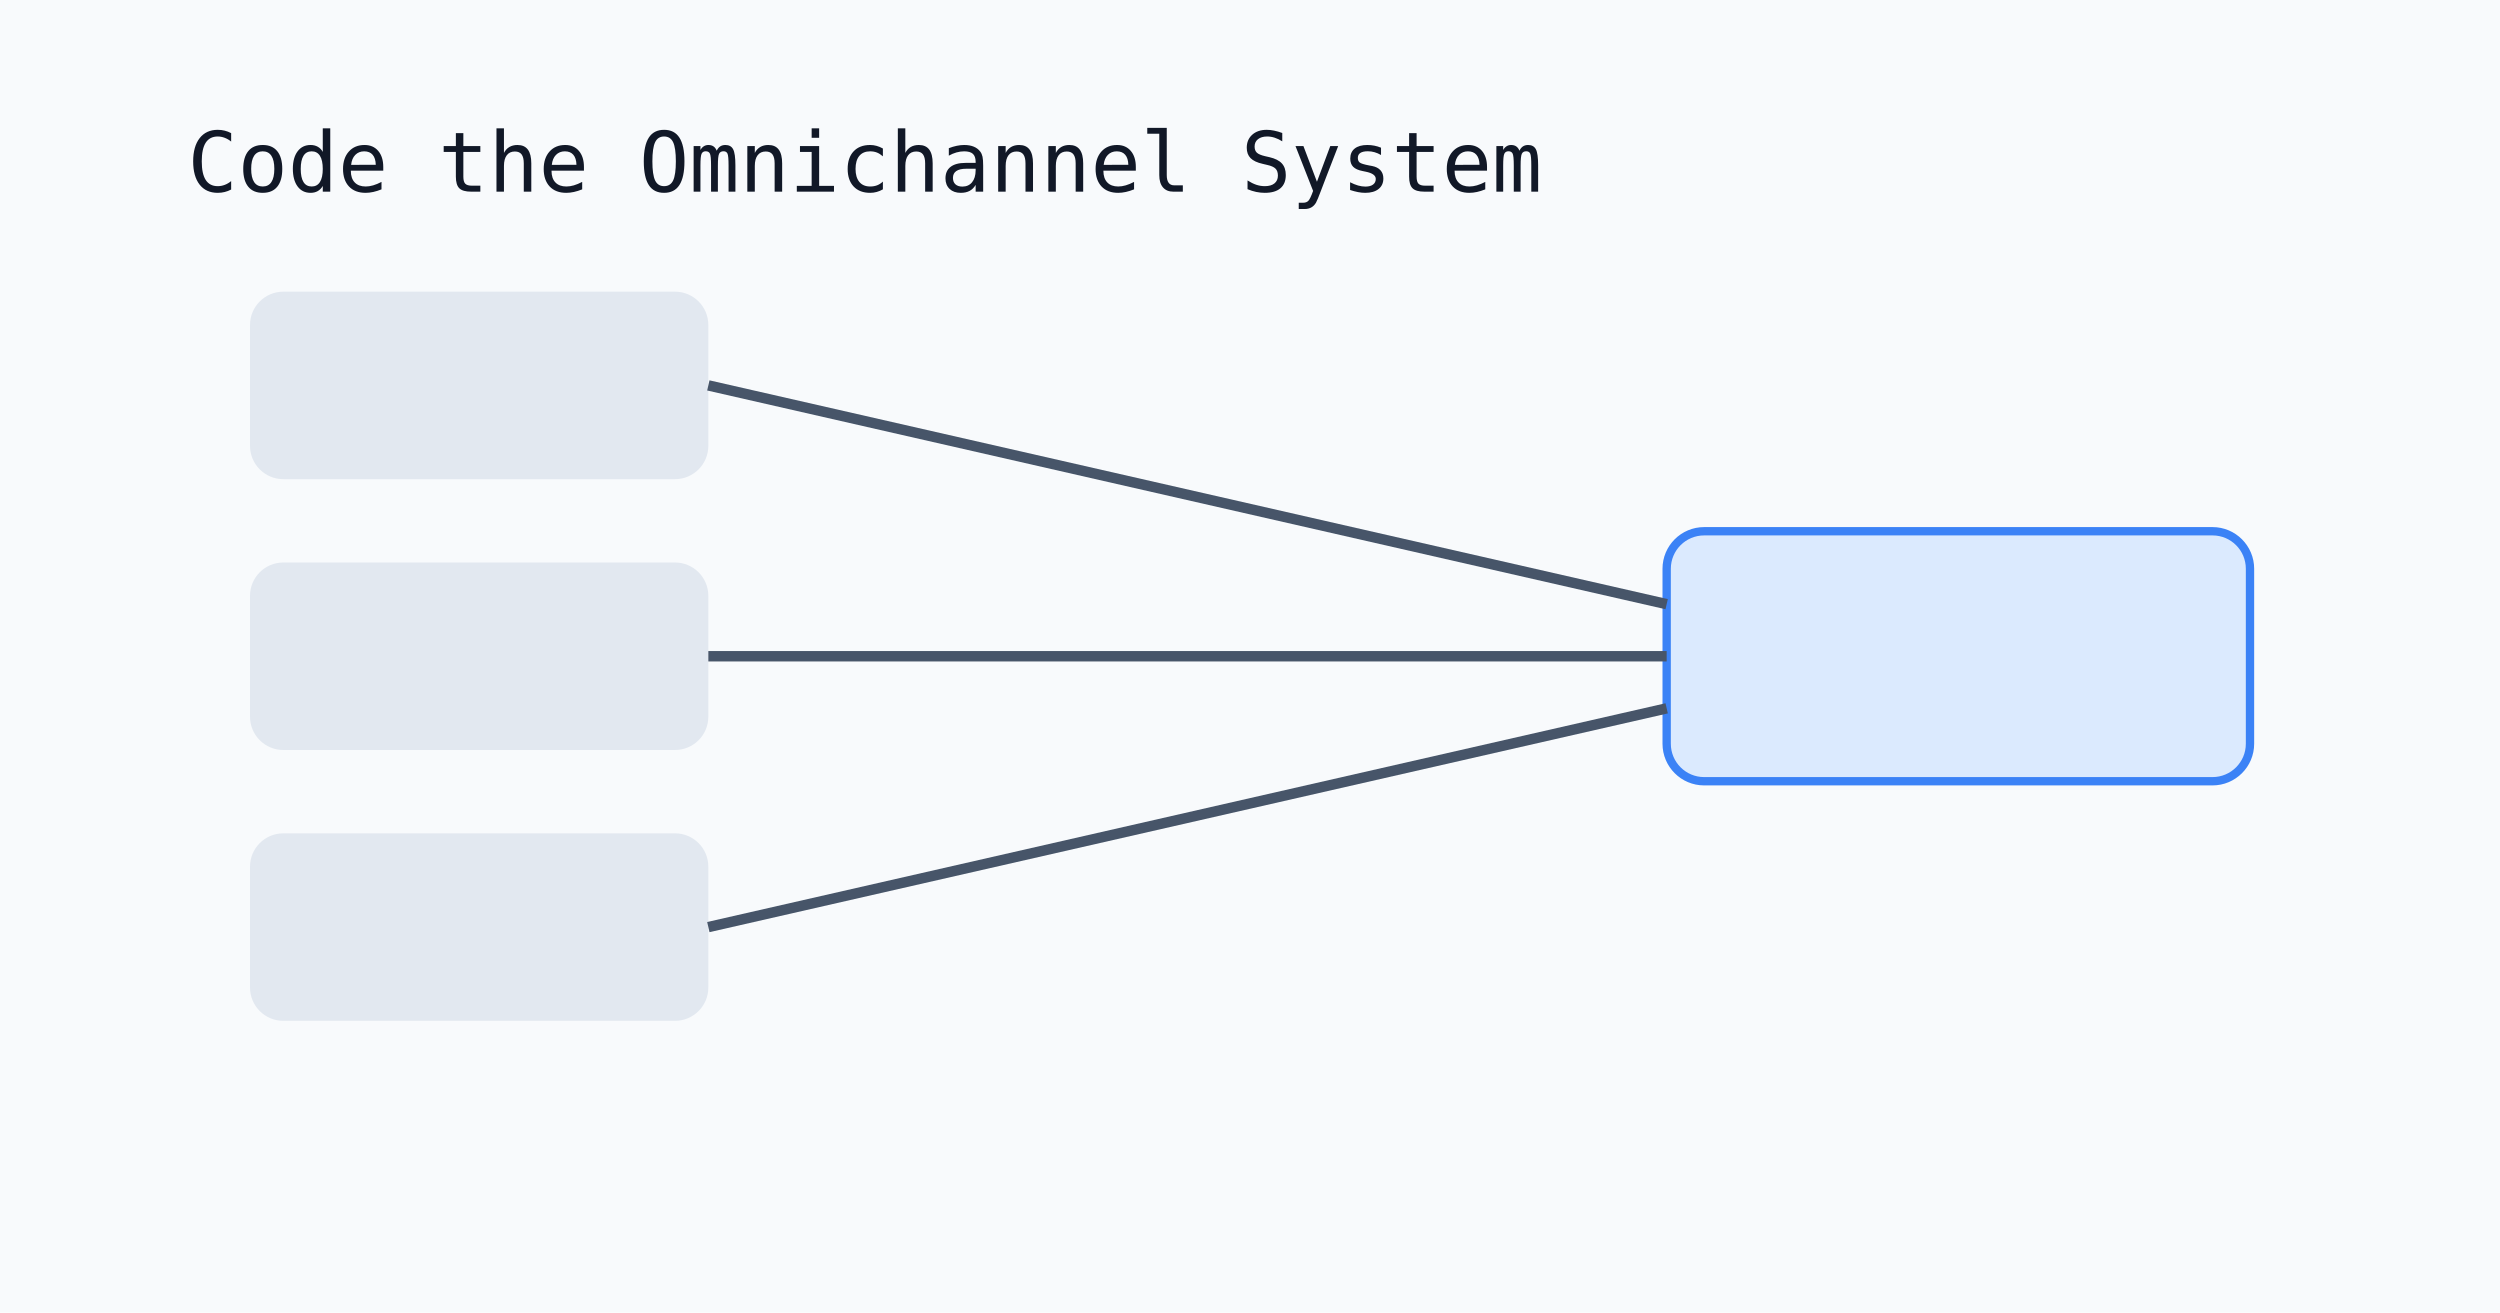
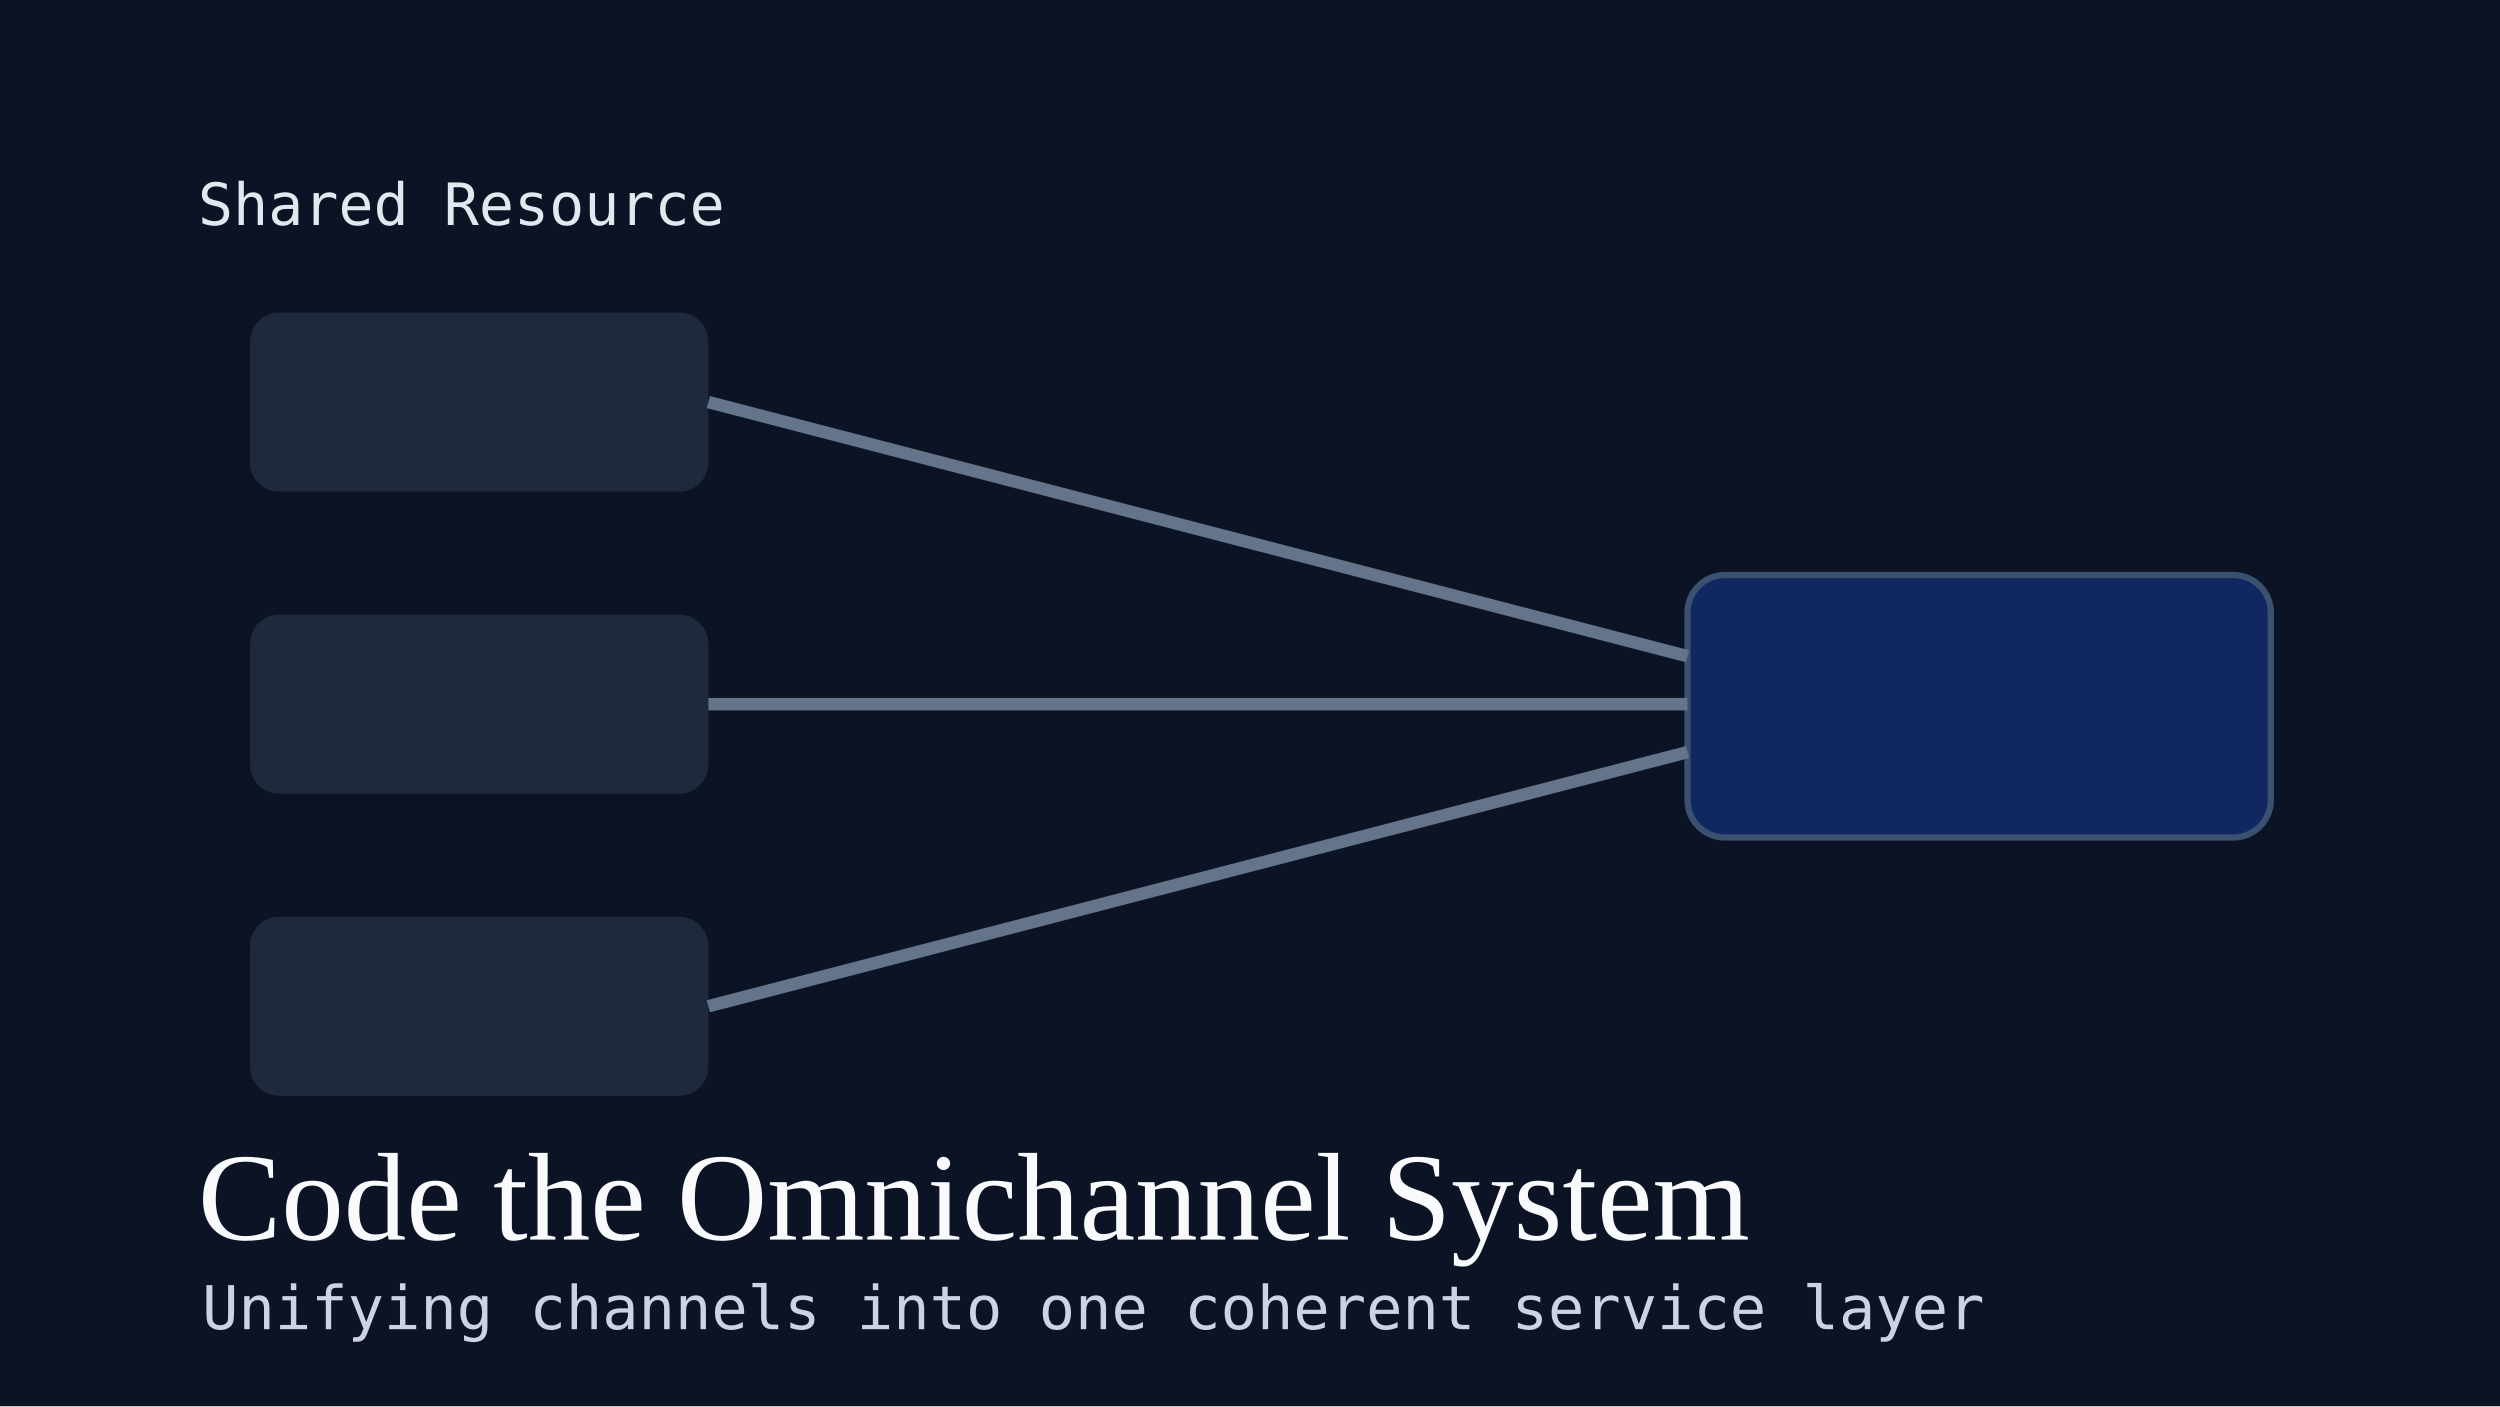
- <svg xmlns="http://www.w3.org/2000/svg" viewBox="0 0 1200 630" role="img" aria-labelledby="t d">
-   <rect width="1200" height="630" fill="#f8fafc" />
-   <rect x="120" y="140" width="220" height="90" rx="16" fill="#e2e8f0" />
-   <rect x="120" y="270" width="220" height="90" rx="16" fill="#e2e8f0" />
-   <rect x="120" y="400" width="220" height="90" rx="16" fill="#e2e8f0" />
-   <rect x="800" y="255" width="280" height="120" rx="18" fill="#dbeafe" stroke="#3b82f6" stroke-width="4" />
-   <line x1="340" y1="185" x2="800" y2="290" stroke="#475569" stroke-width="5" />
-   <line x1="340" y1="315" x2="800" y2="315" stroke="#475569" stroke-width="5" />
-   <line x1="340" y1="445" x2="800" y2="340" stroke="#475569" stroke-width="5" />
-   <text x="90" y="92" font-family="'JetBrains Mono', monospace" font-size="40" fill="#111827">Code the Omnichannel System</text>
+ <svg xmlns="http://www.w3.org/2000/svg" viewBox="0 0 1200 675" role="img" aria-labelledby="t d">
+   <rect width="1200" height="675" fill="#0b1324" />
+   <rect x="120" y="150" width="220" height="86" rx="14" fill="#1e293b" />
+   <rect x="120" y="295" width="220" height="86" rx="14" fill="#1e293b" />
+   <rect x="120" y="440" width="220" height="86" rx="14" fill="#1e293b" />
+   <rect x="810" y="276" width="280" height="126" rx="18" fill="#1d4ed8" opacity="0.35" stroke="#93c5fd" stroke-width="3" />
+   <line x1="340" y1="193" x2="810" y2="315" stroke="#64748b" stroke-width="6" />
+   <line x1="340" y1="338" x2="810" y2="338" stroke="#64748b" stroke-width="6" />
+   <line x1="340" y1="483" x2="810" y2="361" stroke="#64748b" stroke-width="6" />
+   <text x="95" y="108" fill="#e2e8f0" font-family="ui-monospace, SFMono-Regular, Menlo, monospace" font-size="28">Shared Resource</text>
+   <text x="95" y="595" fill="#f8fafc" font-family="Georgia, 'Times New Roman', serif" font-size="60">Code the Omnichannel System</text>
+   <text x="97" y="638" fill="#cbd5e1" font-family="ui-monospace, SFMono-Regular, Menlo, monospace" font-size="29">Unifying channels into one coherent service layer</text>
</svg>
